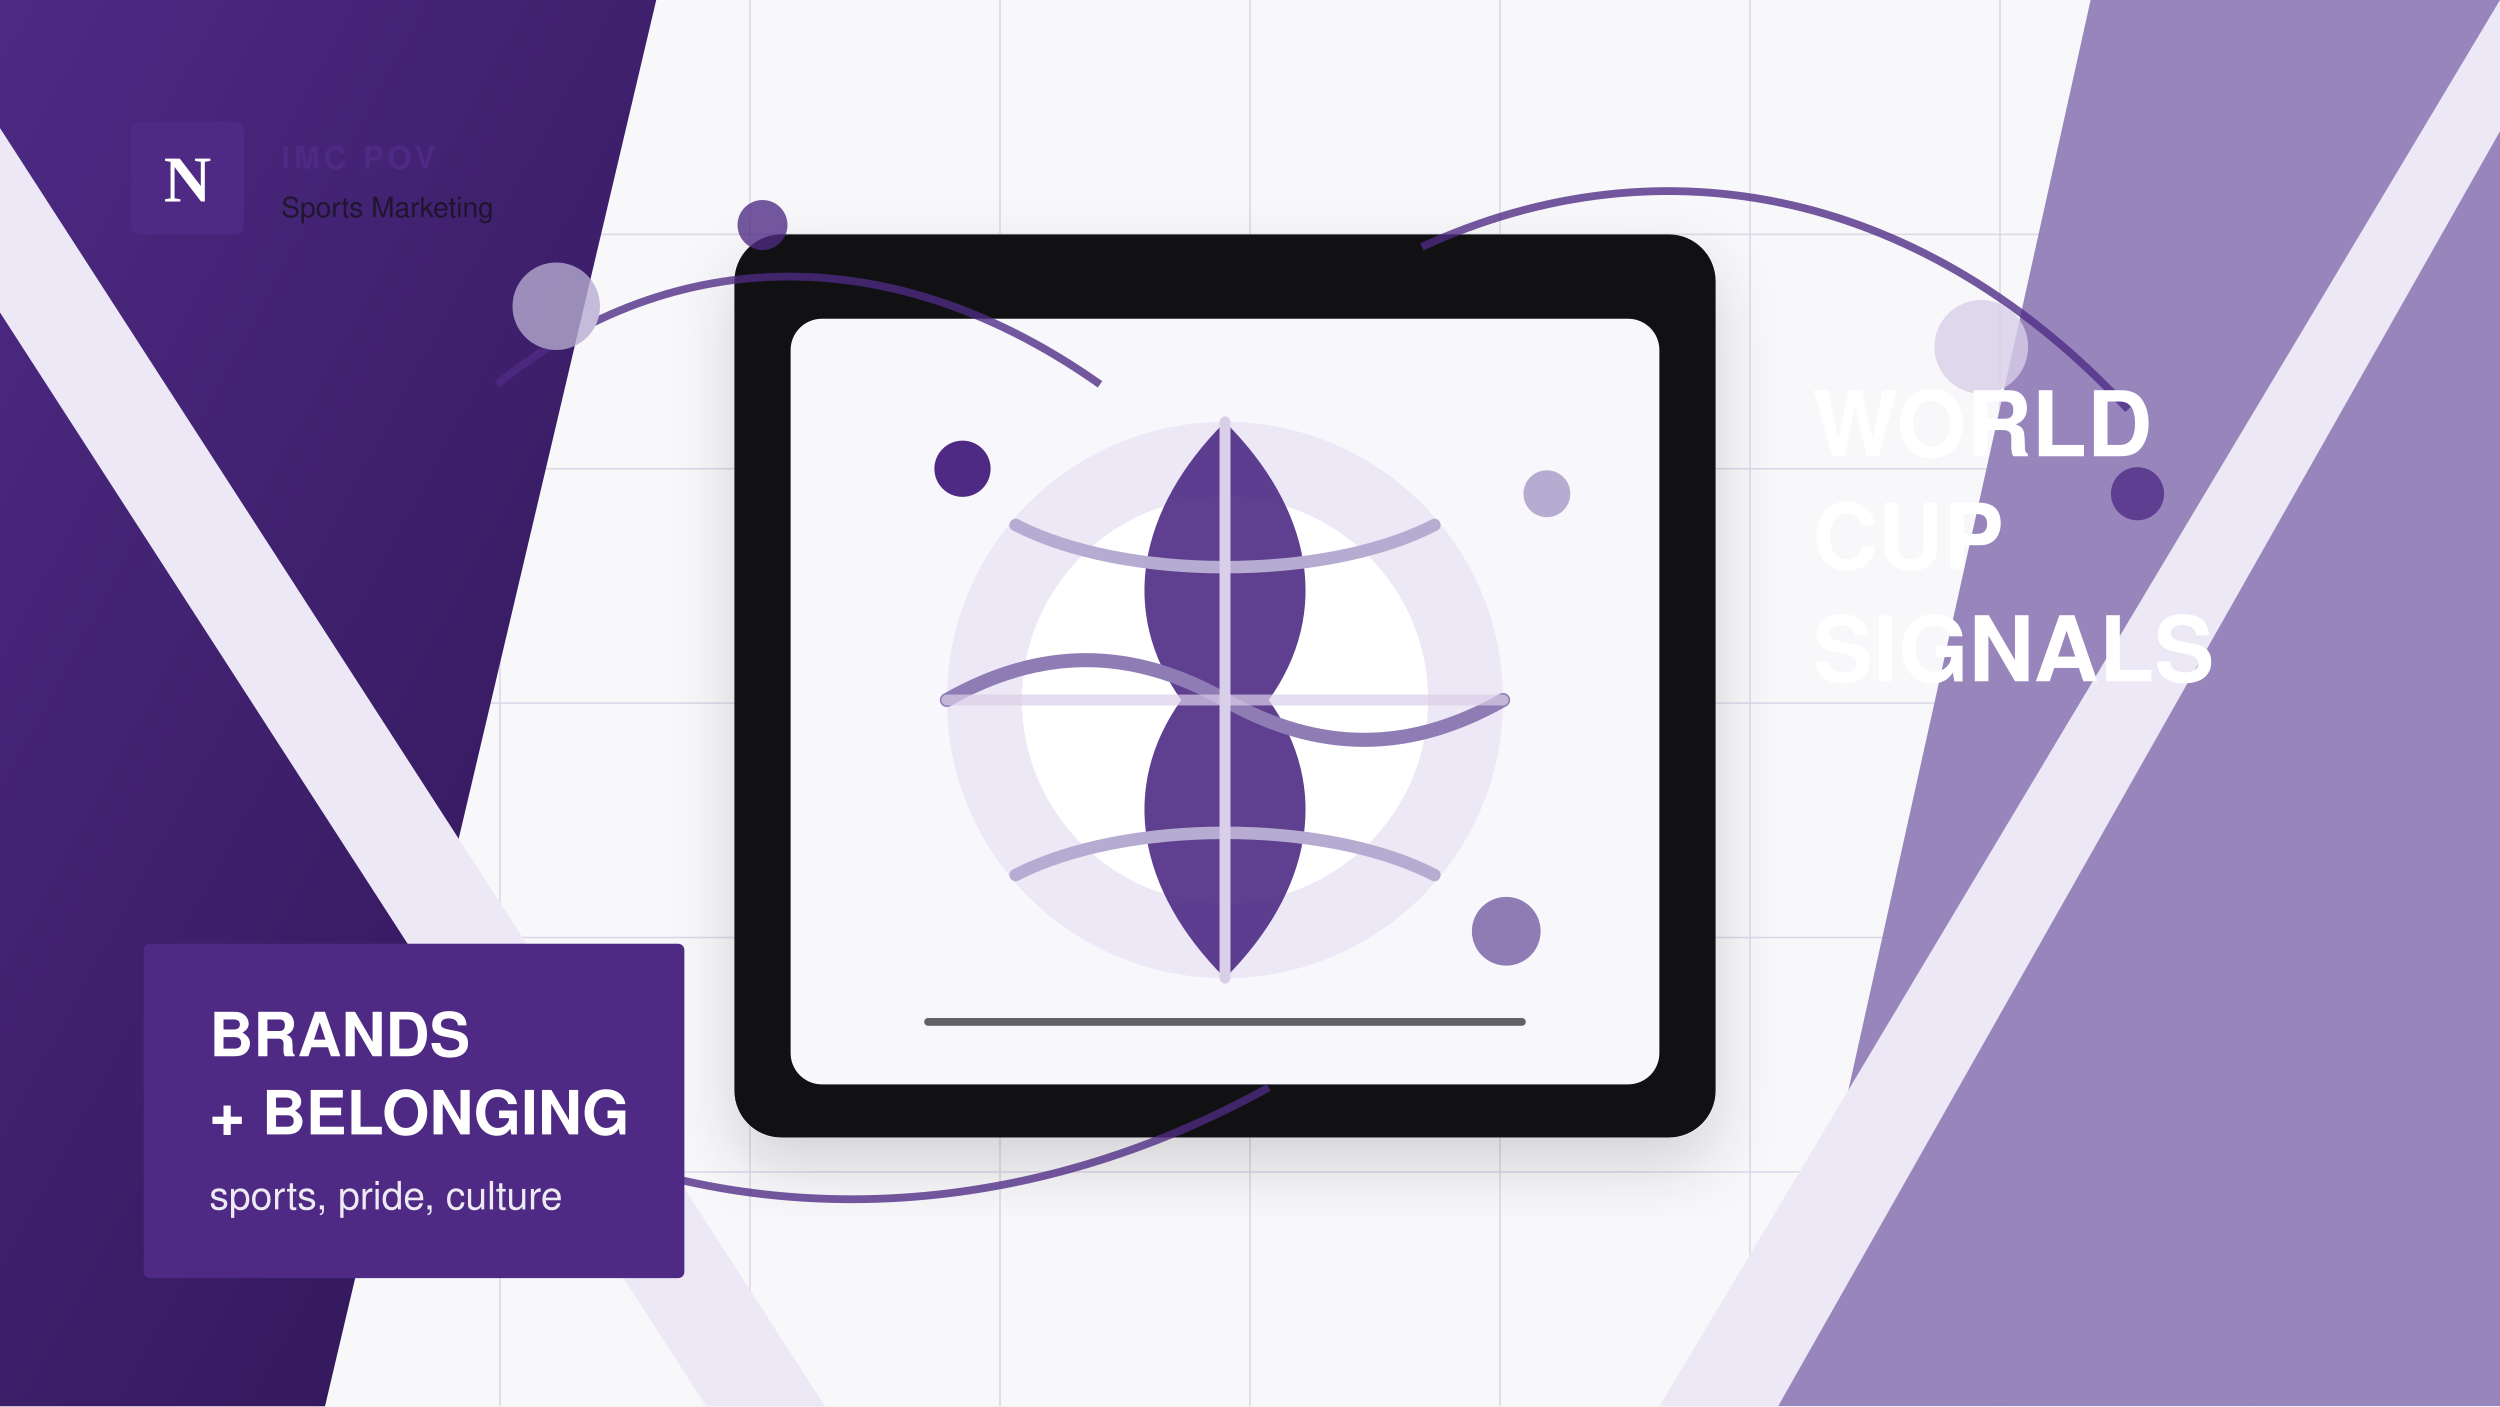
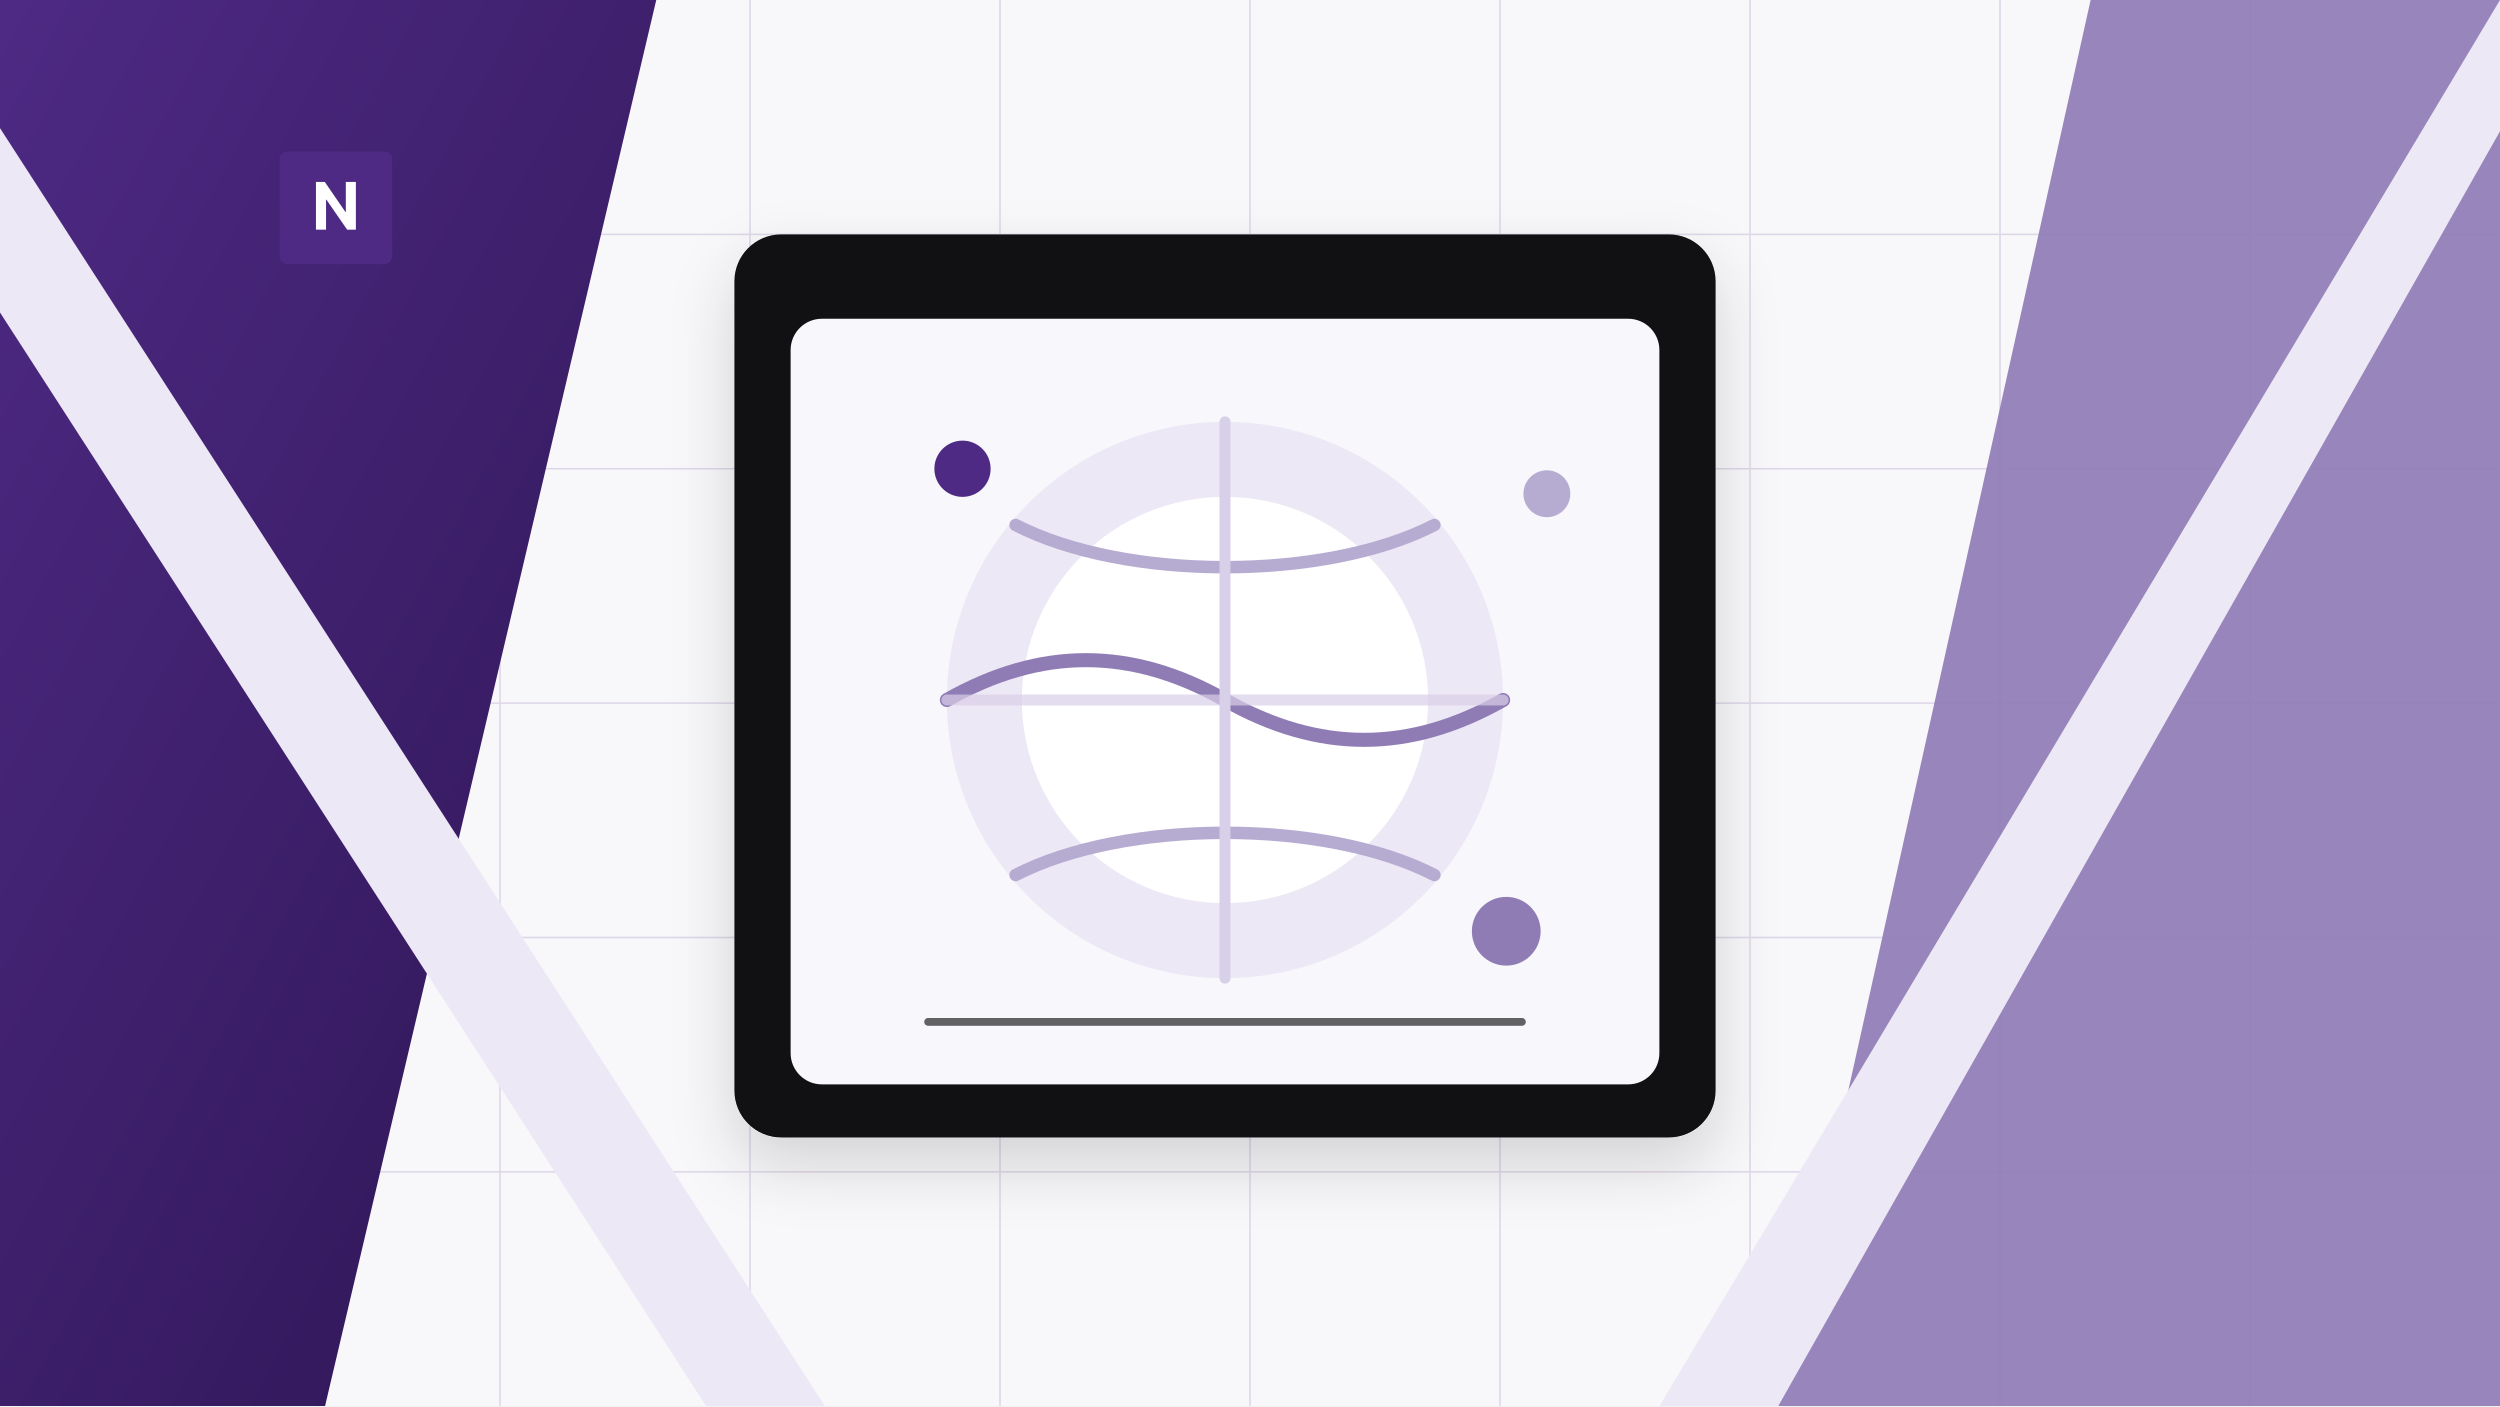
<svg xmlns="http://www.w3.org/2000/svg" width="1600" height="900" viewBox="0 0 1600 900" fill="none">
  <rect width="1600" height="900" fill="#F5F5F5" />
-   <g clip-path="url(#clip0)">
-     <path d="M1600 0H0V900H1600V0Z" fill="white" />
-     <path opacity="0.04" d="M1600 0H0V900H1600V0Z" fill="#4E2A84" />
-     <g opacity="0.16">
-       <path d="M160 0V900" stroke="#4E2A84" />
-       <path d="M320 0V900" stroke="#4E2A84" />
-       <path d="M480 0V900" stroke="#4E2A84" />
-       <path d="M640 0V900" stroke="#4E2A84" />
-       <path d="M800 0V900" stroke="#4E2A84" />
-       <path d="M960 0V900" stroke="#4E2A84" />
-       <path d="M1120 0V900" stroke="#4E2A84" />
-       <path d="M1280 0V900" stroke="#4E2A84" />
-       <path d="M1440 0V900" stroke="#4E2A84" />
-       <path d="M0 150H1600" stroke="#4E2A84" />
-       <path d="M0 300H1600" stroke="#4E2A84" />
-       <path d="M0 450H1600" stroke="#4E2A84" />
-       <path d="M0 600H1600" stroke="#4E2A84" />
-       <path d="M0 750H1600" stroke="#4E2A84" />
-     </g>
-     <path d="M0 0H420L208 900H0V0Z" fill="url(#purpleA)" />
-     <path opacity="0.92" d="M1338 0H1600V900H1138L1338 0Z" fill="#8F7CB5" />
-     <path d="M0 82L528 900H452L0 200V82Z" fill="#EDE8F5" />
-     <path d="M1600 84L1138 900H1062L1600 0V84Z" fill="#EDE8F5" />
-     <g filter="url(#shadow)">
-       <path d="M500 150H1068C1084.57 150 1098 163.431 1098 180V698C1098 714.569 1084.57 728 1068 728H500C483.431 728 470 714.569 470 698V180C470 163.431 483.431 150 500 150Z" fill="#111113" />
-       <path d="M526 204H1042C1053.05 204 1062 212.954 1062 224V674C1062 685.046 1053.05 694 1042 694H526C514.954 694 506 685.046 506 674V224C506 212.954 514.954 204 526 204Z" fill="#F8F7FB" />
-       <circle cx="784" cy="448" r="178" fill="#EDE8F5" />
-       <circle cx="784" cy="448" r="130" fill="white" />
-       <path d="M784 270C840 326 852 392 812 448C852 504 840 570 784 626C728 570 716 504 756 448C716 392 728 326 784 270Z" fill="#4E2A84" opacity="0.9" />
-       <path d="M606 448C666 414 724 414 784 448C844 482 902 482 962 448" stroke="#8F7CB5" stroke-width="9" stroke-linecap="round" />
-       <path d="M650 336C720 372 848 372 918 336" stroke="#B6ACD1" stroke-width="8" stroke-linecap="round" />
-       <path d="M650 560C720 524 848 524 918 560" stroke="#B6ACD1" stroke-width="8" stroke-linecap="round" />
-       <path d="M784 270V626" stroke="#D8CFE8" stroke-width="7" stroke-linecap="round" />
-       <path d="M606 448H962" stroke="#D8CFE8" stroke-width="7" stroke-linecap="round" opacity="0.7" />
-       <circle cx="616" cy="300" r="18" fill="#4E2A84" />
-       <circle cx="964" cy="596" r="22" fill="#8F7CB5" />
-       <circle cx="990" cy="316" r="15" fill="#B6ACD1" />
-       <path d="M594 654H974" stroke="#111113" stroke-width="5" stroke-linecap="round" opacity="0.65" />
-     </g>
-     <g opacity="0.78">
-       <path d="M318 246C432 154 574 154 704 246" stroke="#4E2A84" stroke-width="5" fill="none" />
-       <path d="M910 158C1066 86 1234 124 1362 262" stroke="#4E2A84" stroke-width="5" fill="none" />
-       <path d="M348 726C492 790 660 780 812 696" stroke="#4E2A84" stroke-width="5" fill="none" />
-       <circle cx="356" cy="196" r="28" fill="#B6ACD1" />
-       <circle cx="488" cy="144" r="16" fill="#4E2A84" />
-       <circle cx="1268" cy="222" r="30" fill="#D8CFE8" />
-       <circle cx="1368" cy="316" r="17" fill="#4E2A84" />
-     </g>
-     <g transform="translate(92 604)">
-       <rect width="346" height="214" rx="4" fill="#4E2A84" />
-       <text x="42" y="72" fill="#FFFFFF" font-family="Poppins, Helvetica, Arial, sans-serif" font-size="39" font-weight="700">BRANDS</text>
-       <text x="42" y="122" fill="#FFFFFF" font-family="Poppins, Helvetica, Arial, sans-serif" font-size="39" font-weight="700">+ BELONGING</text>
-       <text x="42" y="170" fill="#FFFFFF" opacity="0.9" font-family="Poppins, Helvetica, Arial, sans-serif" font-size="25">sports, pride, culture</text>
-     </g>
-     <g transform="translate(1160 292)">
-       <text x="0" y="0" fill="#FFFFFF" font-family="Poppins, Helvetica, Arial, sans-serif" font-size="58" font-weight="700">WORLD</text>
-       <text x="0" y="72" fill="#FFFFFF" font-family="Poppins, Helvetica, Arial, sans-serif" font-size="58" font-weight="700">CUP</text>
-       <text x="0" y="144" fill="#FFFFFF" font-family="Poppins, Helvetica, Arial, sans-serif" font-size="58" font-weight="700">SIGNALS</text>
-     </g>
-     <g transform="translate(84 78)">
-       <rect width="72" height="72" rx="5" fill="#4E2A84" />
-       <text x="36" y="51" text-anchor="middle" font-family="Georgia, 'Times New Roman', serif" font-size="42" font-weight="700" fill="#FFFFFF">N</text>
-       <text x="96" y="30" fill="#4E2A84" font-family="Poppins, Helvetica, Arial, sans-serif" font-size="20" font-weight="700" letter-spacing="2.5">IMC POV</text>
-       <text x="96" y="61" fill="#111113" opacity="0.72" font-family="Poppins, Helvetica, Arial, sans-serif" font-size="18">Sports Marketing</text>
+   <g clip-path="url(#clip0_1_2)">
+     <path d="M1600 0H0V900H1600V0Z" fill="#F5F5F5" />
+     <mask id="mask0_1_2" style="mask-type:luminance" maskUnits="userSpaceOnUse" x="0" y="0" width="1600" height="900">
+       <path d="M1600 0H0V900H1600V0Z" fill="white" />
+     </mask>
+     <g mask="url(#mask0_1_2)">
+       <path d="M1600 0H0V900H1600V0Z" fill="white" />
+       <path opacity="0.04" d="M1600 0H0V900H1600V0Z" fill="#4E2A84" />
+       <g opacity="0.16">
+         <path d="M160 0V900" stroke="#4E2A84" />
+         <path d="M320 0V900" stroke="#4E2A84" />
+         <path d="M480 0V900" stroke="#4E2A84" />
+         <path d="M640 0V900" stroke="#4E2A84" />
+         <path d="M800 0V900" stroke="#4E2A84" />
+         <path d="M960 0V900" stroke="#4E2A84" />
+         <path d="M1120 0V900" stroke="#4E2A84" />
+         <path d="M1280 0V900" stroke="#4E2A84" />
+         <path d="M1440 0V900" stroke="#4E2A84" />
+         <path d="M0 150H1600" stroke="#4E2A84" />
+         <path d="M0 300H1600" stroke="#4E2A84" />
+         <path d="M0 450H1600" stroke="#4E2A84" />
+         <path d="M0 600H1600" stroke="#4E2A84" />
+         <path d="M0 750H1600" stroke="#4E2A84" />
+       </g>
+       <path d="M0 0H420L208 900H0V0Z" fill="url(#paint0_linear_1_2)" />
+       <path opacity="0.92" d="M1338 0H1600V900H1138L1338 0Z" fill="#8F7CB5" />
+       <path d="M0 82L528 900H452L0 200V82Z" fill="#EDE8F5" />
+       <path d="M1600 84L1138 900H1062L1600 0V84Z" fill="#EDE8F5" />
+       <g filter="url(#filter0_d_1_2)">
+         <path d="M500 150H1068C1084.57 150 1098 163.431 1098 180V698C1098 714.569 1084.57 728 1068 728H500C483.431 728 470 714.569 470 698V180C470 163.431 483.431 150 500 150Z" fill="#111113" />
+         <path d="M526 204H1042C1053.05 204 1062 212.954 1062 224V674C1062 685.046 1053.05 694 1042 694H526C514.954 694 506 685.046 506 674V224C506 212.954 514.954 204 526 204Z" fill="#F8F7FB" />
+         <path d="M784 626C882.307 626 962 546.307 962 448C962 349.693 882.307 270 784 270C685.693 270 606 349.693 606 448C606 546.307 685.693 626 784 626Z" fill="#EDE8F5" />
+         <path d="M784 578C855.797 578 914 519.797 914 448C914 376.203 855.797 318 784 318C712.203 318 654 376.203 654 448C654 519.797 712.203 578 784 578Z" fill="white" />
+         <path d="M606 448C666 414 724 414 784 448C844 482 902 482 962 448" stroke="#8F7CB5" stroke-width="9" stroke-linecap="round" />
+         <path d="M650 336C720 372 848 372 918 336" stroke="#B6ACD1" stroke-width="8" stroke-linecap="round" />
+         <path d="M650 560C720 524 848 524 918 560" stroke="#B6ACD1" stroke-width="8" stroke-linecap="round" />
+         <path d="M784 270V626" stroke="#D8CFE8" stroke-width="7" stroke-linecap="round" />
+         <path opacity="0.7" d="M606 448H962" stroke="#D8CFE8" stroke-width="7" stroke-linecap="round" />
+         <path d="M616 318C625.941 318 634 309.941 634 300C634 290.059 625.941 282 616 282C606.059 282 598 290.059 598 300C598 309.941 606.059 318 616 318Z" fill="#4E2A84" />
+         <path d="M964 618C976.15 618 986 608.15 986 596C986 583.85 976.15 574 964 574C951.85 574 942 583.85 942 596C942 608.15 951.85 618 964 618Z" fill="#8F7CB5" />
+         <path d="M990 331C998.284 331 1005 324.284 1005 316C1005 307.716 998.284 301 990 301C981.716 301 975 307.716 975 316C975 324.284 981.716 331 990 331Z" fill="#B6ACD1" />
+         <path opacity="0.65" d="M594 654H974" stroke="#111113" stroke-width="5" stroke-linecap="round" />
+       </g>
+       <path d="M246 97H184C181.239 97 179 99.239 179 102V164C179 166.761 181.239 169 184 169H246C248.761 169 251 166.761 251 164V102C251 99.239 248.761 97 246 97Z" fill="#4E2A84" />
+       <path d="M227.761 116.455V147H222.183L208.894 127.775H208.671V147H202.212V116.455H207.88L221.065 135.665H221.333V116.455H227.761Z" fill="white" />
    </g>
  </g>
  <defs>
-     <filter id="shadow" x="430" y="128" width="708" height="650" filterUnits="userSpaceOnUse" color-interpolation-filters="sRGB">
+     <filter id="filter0_d_1_2" x="430" y="128" width="708" height="658" filterUnits="userSpaceOnUse" color-interpolation-filters="sRGB">
      <feFlood flood-opacity="0" result="BackgroundImageFix" />
      <feColorMatrix in="SourceAlpha" type="matrix" values="0 0 0 0 0 0 0 0 0 0 0 0 0 0 0 0 0 0 127 0" result="hardAlpha" />
      <feOffset dy="18" />
      <feGaussianBlur stdDeviation="20" />
      <feComposite in2="hardAlpha" operator="out" />
      <feColorMatrix type="matrix" values="0 0 0 0 0.067 0 0 0 0 0.067 0 0 0 0 0.075 0 0 0 0.16 0" />
-       <feBlend mode="normal" in2="BackgroundImageFix" result="effect1_dropShadow" />
-       <feBlend mode="normal" in="SourceGraphic" in2="effect1_dropShadow" result="shape" />
+       <feBlend mode="normal" in2="BackgroundImageFix" result="effect1_dropShadow_1_2" />
+       <feBlend mode="normal" in="SourceGraphic" in2="effect1_dropShadow_1_2" result="shape" />
    </filter>
-     <linearGradient id="purpleA" x1="0" y1="0" x2="710" y2="384" gradientUnits="userSpaceOnUse">
+     <linearGradient id="paint0_linear_1_2" x1="0" y1="0" x2="710" y2="384" gradientUnits="userSpaceOnUse">
      <stop stop-color="#4E2A84" />
      <stop offset="1" stop-color="#2C1452" />
    </linearGradient>
-     <clipPath id="clip0">
+     <clipPath id="clip0_1_2">
      <rect width="1600" height="900" fill="white" />
    </clipPath>
  </defs>
</svg>
